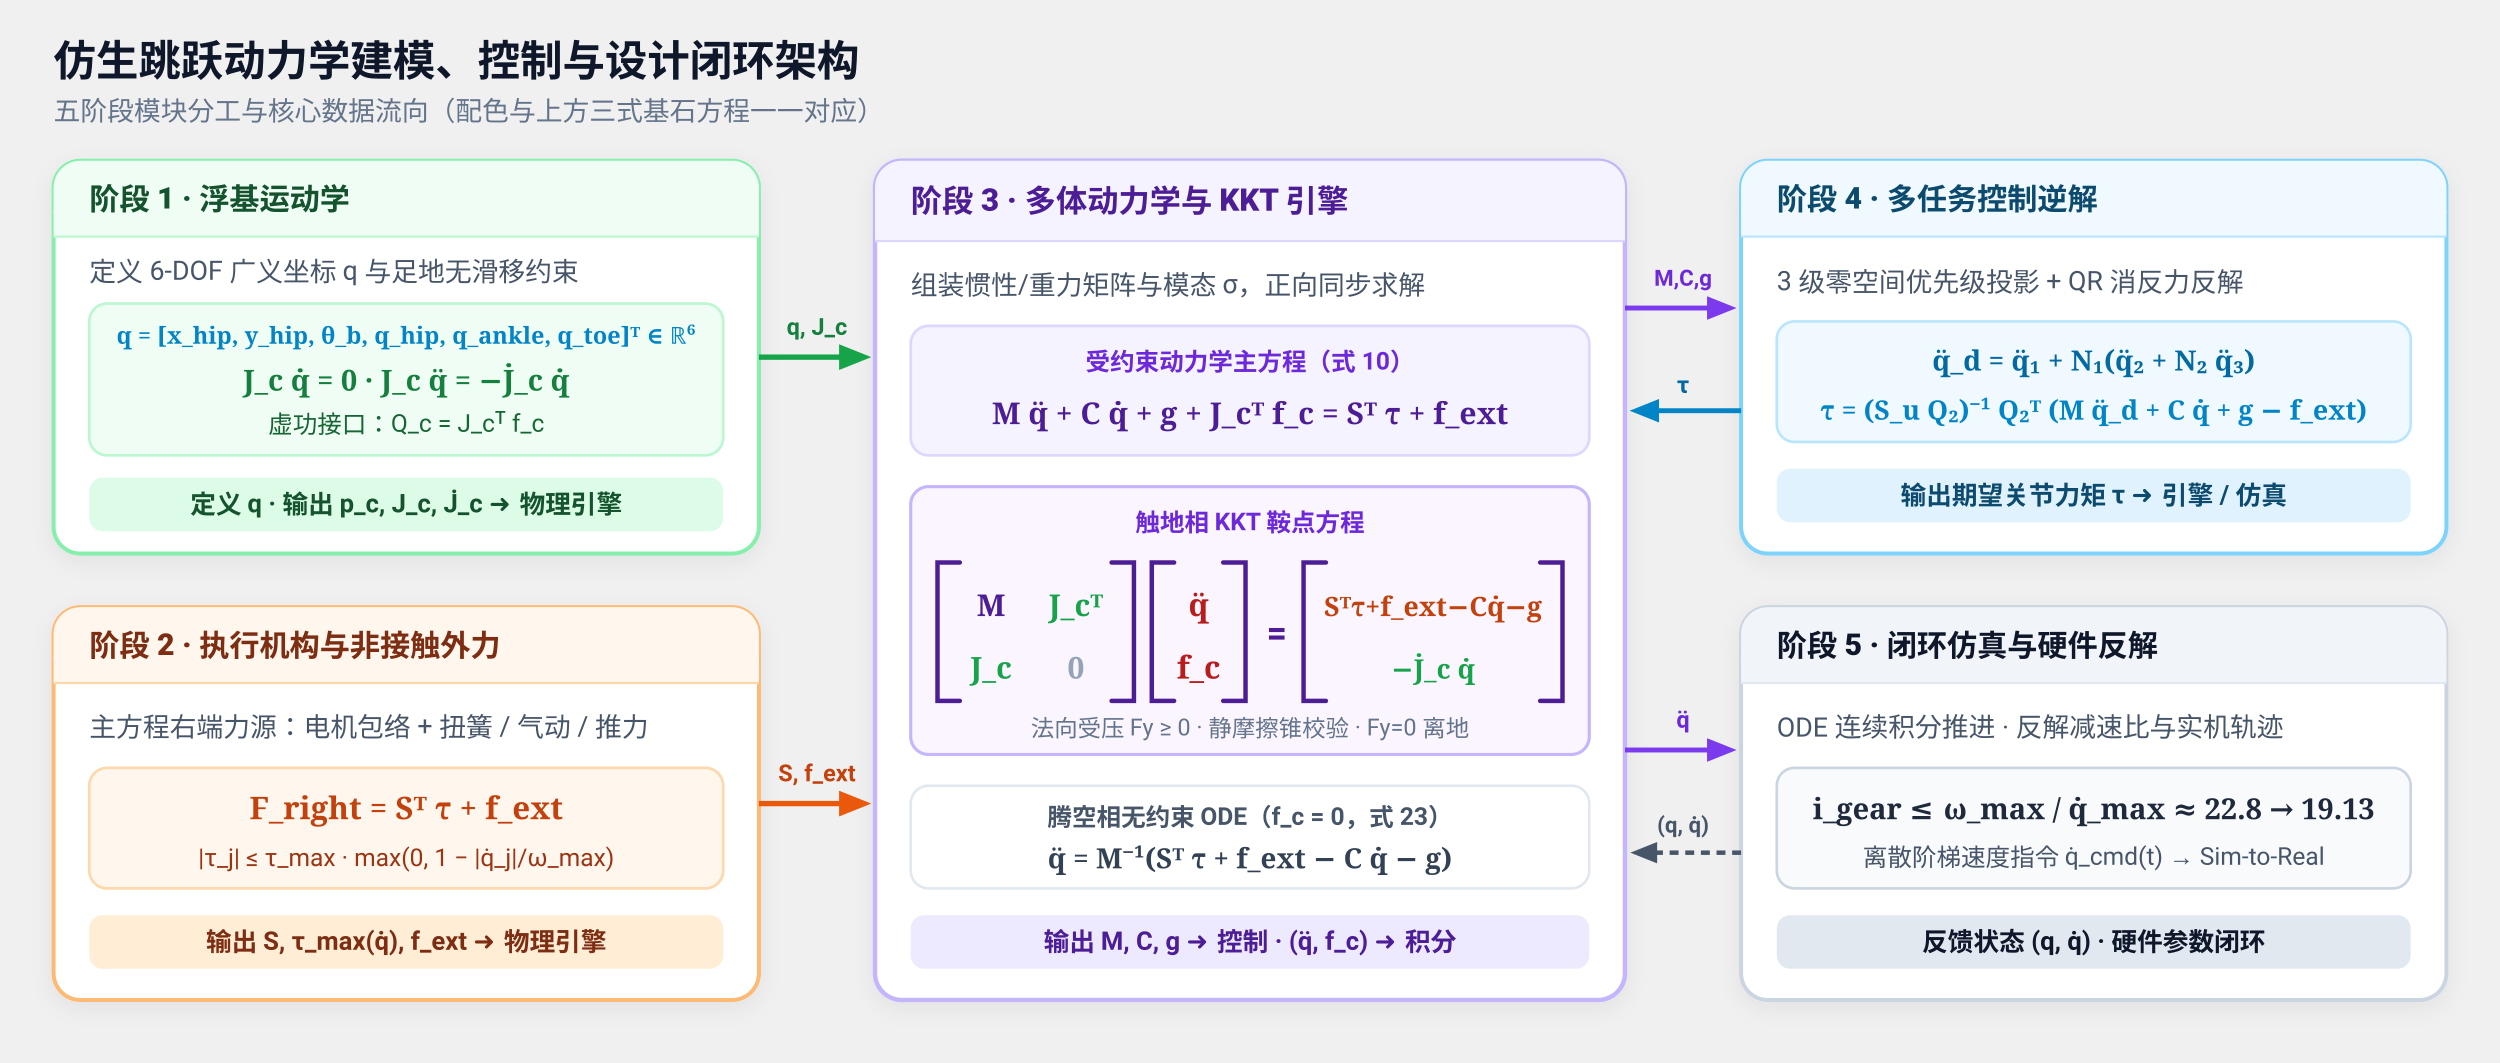
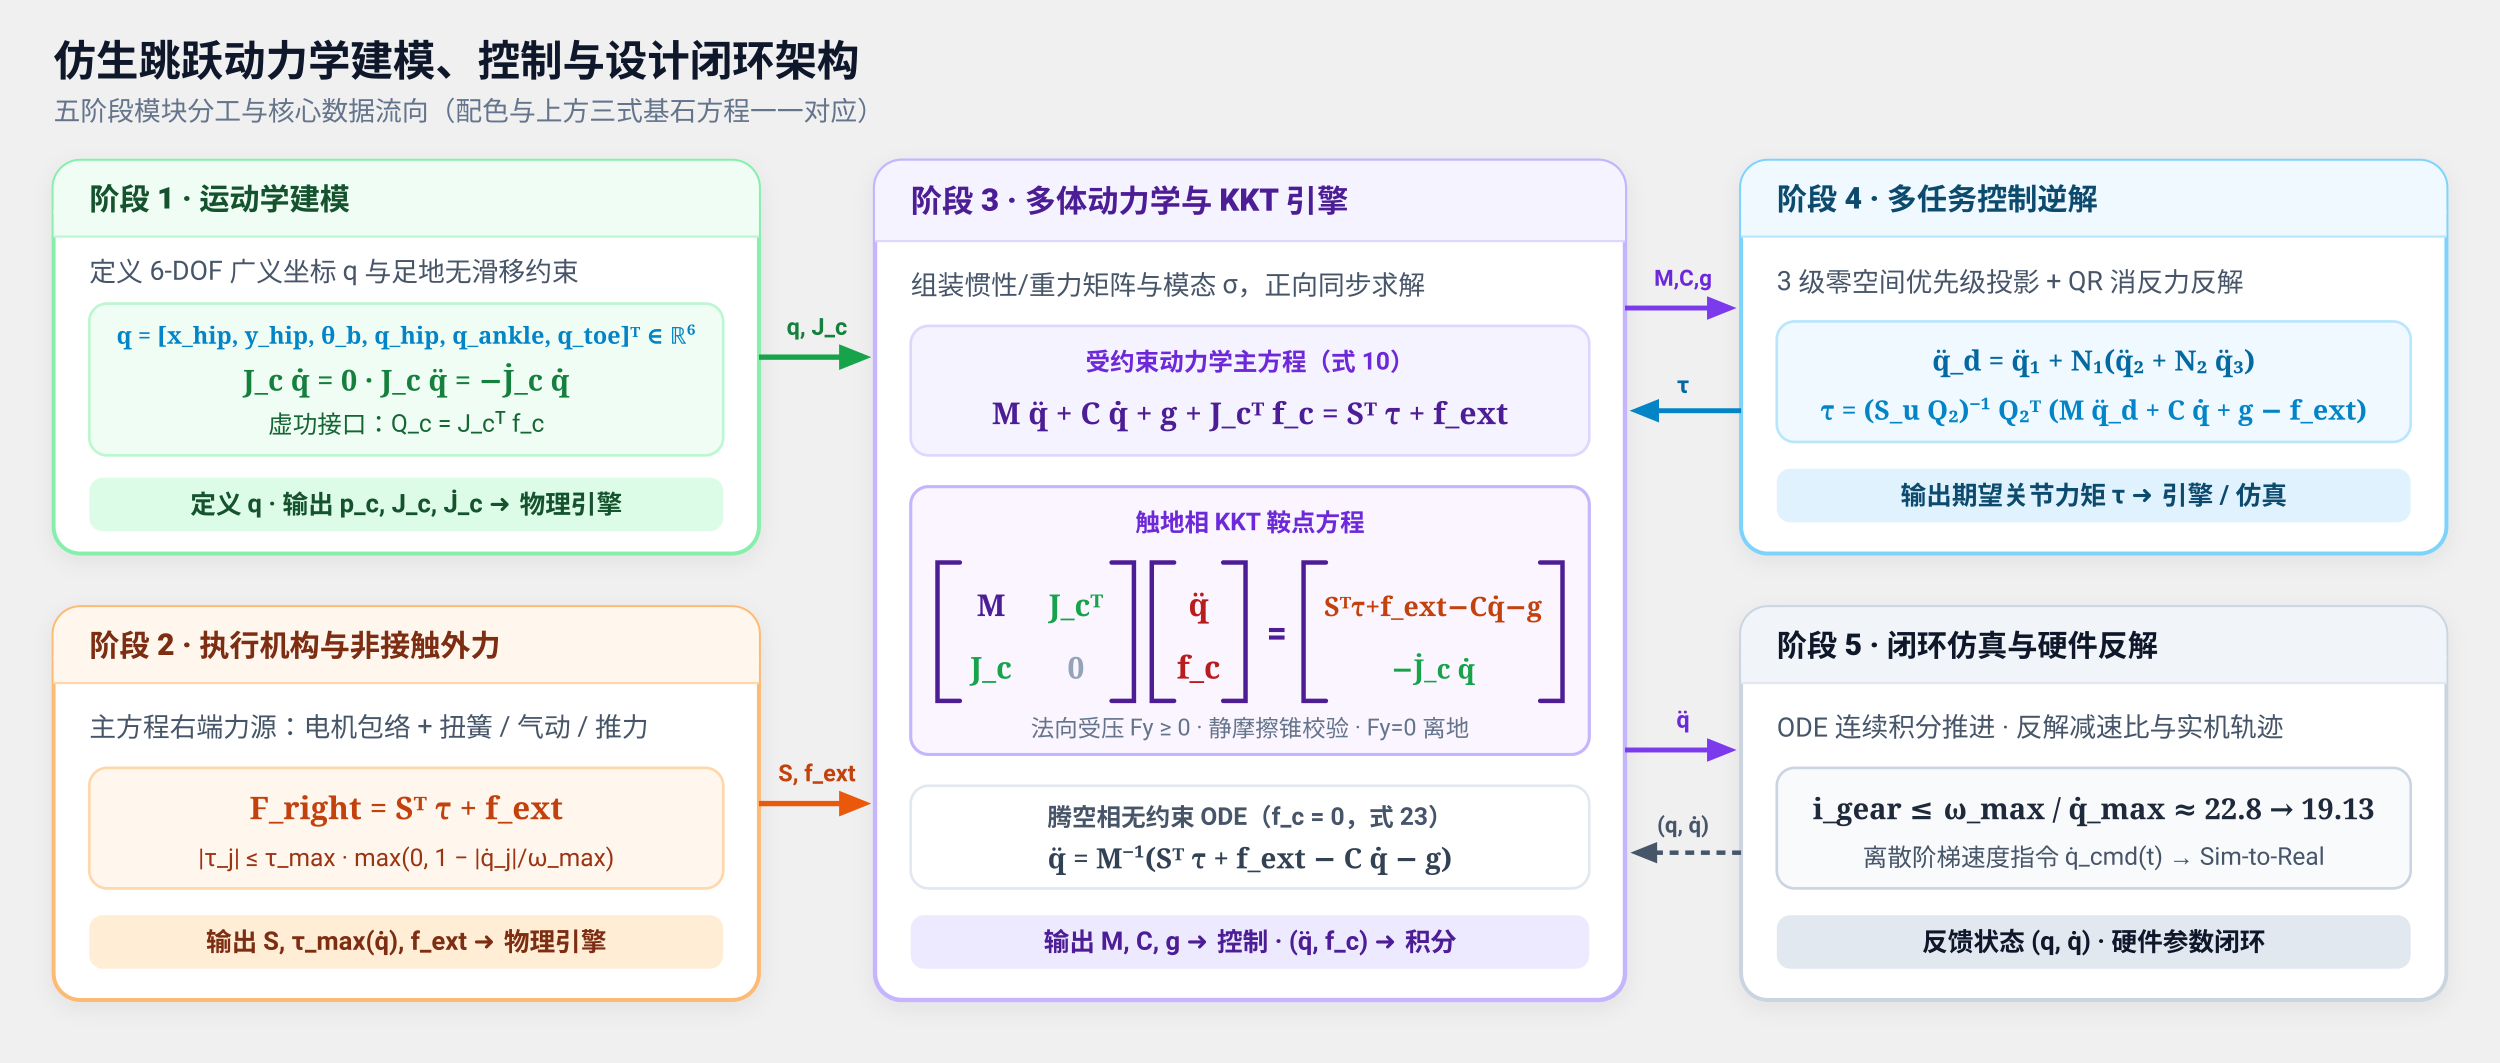
<svg xmlns="http://www.w3.org/2000/svg" viewBox="0 0 1120 476" width="100%" height="auto" style="background:#f8fafc; font-family:-apple-system,BlinkMacSystemFont,'Segoe UI',Roboto,'Helvetica Neue',Arial,sans-serif;">
  <defs>
    <filter id="cardShadow" x="-4%" y="-4%" width="108%" height="112%" filterUnits="userSpaceOnUse">
      <feDropShadow dx="0" dy="3" stdDeviation="5" flood-opacity="0.06" />
    </filter>
    <marker id="arrGreen" viewBox="0 0 10 10" refX="7" refY="5" markerWidth="6" markerHeight="6" orient="auto-start-reverse">
      <path d="M 0 1 L 10 5 L 0 9 z" fill="#16a34a" />
    </marker>
    <marker id="arrOrange" viewBox="0 0 10 10" refX="7" refY="5" markerWidth="6" markerHeight="6" orient="auto-start-reverse">
      <path d="M 0 1 L 10 5 L 0 9 z" fill="#ea580c" />
    </marker>
    <marker id="arrPurple" viewBox="0 0 10 10" refX="7" refY="5" markerWidth="6" markerHeight="6" orient="auto-start-reverse">
      <path d="M 0 1 L 10 5 L 0 9 z" fill="#7c3aed" />
    </marker>
    <marker id="arrBlue" viewBox="0 0 10 10" refX="7" refY="5" markerWidth="6" markerHeight="6" orient="auto-start-reverse">
      <path d="M 0 1 L 10 5 L 0 9 z" fill="#0284c7" />
    </marker>
    <marker id="arrSlate" viewBox="0 0 10 10" refX="7" refY="5" markerWidth="6" markerHeight="6" orient="auto-start-reverse">
      <path d="M 0 1 L 10 5 L 0 9 z" fill="#475569" />
    </marker>
  </defs>
  <text x="24" y="34" font-size="19" font-weight="800" fill="#0f172a">仿生跳跃动力学建模、控制与设计闭环架构</text>
  <text x="24" y="54" font-size="12" fill="#64748b">五阶段模块分工与核心数据流向（配色与上方三式基石方程一一对应）</text>
  <g transform="translate(24, 72)">
    <rect width="316" height="176" rx="12" fill="#ffffff" stroke="#86efac" stroke-width="1.8" filter="url(#cardShadow)" />
    <rect x="0" y="0" width="316" height="34" rx="12" fill="#f0fdf4" />
    <rect x="0" y="22" width="316" height="12" fill="#f0fdf4" />
    <line x1="0" y1="34" x2="316" y2="34" stroke="#bbf7d0" stroke-width="1" />
-     <text x="16" y="22" font-size="13.5" font-weight="800" fill="#14532d">阶段 1 · 浮基运动学</text>
+     <text x="16" y="22" font-size="13.5" font-weight="800" fill="#14532d">阶段 1 · 运动学建模</text>
    <text x="16" y="54" font-size="12" fill="#475569">定义 6-DOF 广义坐标 q 与足地无滑移约束</text>
    <rect x="16" y="64" width="284" height="68" rx="8" fill="#f0fdf4" stroke="#bbf7d0" stroke-width="1.2" />
    <text x="158" y="82" text-anchor="middle" font-size="10.5" font-weight="700" fill="#0284c7" font-family="ui-serif, Georgia, serif">q = [x_hip, y_hip, θ_b, q_hip, q_ankle, q_toe]ᵀ ∈ ℝ⁶</text>
    <text x="158" y="103" text-anchor="middle" font-size="13" font-weight="700" fill="#15803d" font-family="ui-serif, Georgia, serif">J_c q̇ = 0   ·   J_c q̈ = −J̇_c q̇</text>
    <text x="158" y="122" text-anchor="middle" font-size="11" fill="#166534">虚功接口：Q_c = J_cᵀ f_c</text>
    <rect x="16" y="142" width="284" height="24" rx="6" fill="#dcfce7" />
    <text x="158" y="158" text-anchor="middle" font-size="11.5" font-weight="700" fill="#14532d">定义 q · 输出 p_c, J_c, J̇_c ➜ 物理引擎</text>
  </g>
  <g transform="translate(24, 272)">
    <rect width="316" height="176" rx="12" fill="#ffffff" stroke="#fdba74" stroke-width="1.8" filter="url(#cardShadow)" />
    <rect x="0" y="0" width="316" height="34" rx="12" fill="#fff7ed" />
    <rect x="0" y="22" width="316" height="12" fill="#fff7ed" />
    <line x1="0" y1="34" x2="316" y2="34" stroke="#fed7aa" stroke-width="1" />
    <text x="16" y="22" font-size="13.5" font-weight="800" fill="#7c2d12">阶段 2 · 执行机构与非接触外力</text>
    <text x="16" y="58" font-size="12" fill="#475569">主方程右端力源：电机包络 + 扭簧 / 气动 / 推力</text>
    <rect x="16" y="72" width="284" height="54" rx="8" fill="#fff7ed" stroke="#fed7aa" stroke-width="1.2" />
    <text x="158" y="95" text-anchor="middle" font-size="14" font-weight="700" fill="#c2410c" font-family="ui-serif, Georgia, serif">F_right = Sᵀ τ + f_ext</text>
    <text x="158" y="116" text-anchor="middle" font-size="11" fill="#9a3412">|τ_j| ≤ τ_max · max(0, 1 − |q̇_j|/ω_max)</text>
    <rect x="16" y="138" width="284" height="24" rx="6" fill="#ffedd5" />
    <text x="158" y="154" text-anchor="middle" font-size="11.5" font-weight="700" fill="#7c2d12">输出 S, τ_max(q̇), f_ext ➜ 物理引擎</text>
  </g>
  <g transform="translate(392, 72)">
    <rect width="336" height="376" rx="12" fill="#ffffff" stroke="#c4b5fd" stroke-width="2" filter="url(#cardShadow)" />
    <rect x="0" y="0" width="336" height="36" rx="12" fill="#f5f3ff" />
    <rect x="0" y="24" width="336" height="12" fill="#f5f3ff" />
    <line x1="0" y1="36" x2="336" y2="36" stroke="#ddd6fe" stroke-width="1" />
    <text x="16" y="23" font-size="14" font-weight="800" fill="#4c1d95">阶段 3 · 多体动力学与 KKT 引擎</text>
    <text x="16" y="60" font-size="12" fill="#475569">组装惯性/重力矩阵与模态 σ，正向同步求解</text>
    <rect x="16" y="74" width="304" height="58" rx="8" fill="#f5f3ff" stroke="#ddd6fe" stroke-width="1.2" />
    <text x="168" y="94" text-anchor="middle" font-size="11" font-weight="700" fill="#6d28d9">受约束动力学主方程（式 10）</text>
    <text x="168" y="118" text-anchor="middle" font-size="13.5" font-weight="800" fill="#4c1d95" font-family="ui-serif, Georgia, serif">M q̈ + C q̇ + g + J_cᵀ f_c = Sᵀ τ + f_ext</text>
    <rect x="16" y="146" width="304" height="120" rx="8" fill="#faf5ff" stroke="#c4b5fd" stroke-width="1.4" />
    <text x="168" y="166" text-anchor="middle" font-size="11" font-weight="700" fill="#6d28d9">触地相 KKT 鞍点方程</text>
    <path d="M 38 180 L 28 180 L 28 242 L 38 242" fill="none" stroke="#4c1d95" stroke-width="2" stroke-linecap="round" />
    <path d="M 106 180 L 116 180 L 116 242 L 106 242" fill="none" stroke="#4c1d95" stroke-width="2" stroke-linecap="round" />
    <g font-family="ui-serif, Georgia, serif" font-size="13.5" font-weight="700" text-anchor="middle">
      <text x="52" y="204" fill="#4c1d95">M</text>
      <text x="90" y="204" fill="#16a34a">J_cᵀ</text>
      <text x="52" y="232" fill="#16a34a">J_c</text>
      <text x="90" y="232" fill="#94a3b8">0</text>
    </g>
    <path d="M 134 180 L 124 180 L 124 242 L 134 242" fill="none" stroke="#4c1d95" stroke-width="2" stroke-linecap="round" />
    <path d="M 156 180 L 166 180 L 166 242 L 156 242" fill="none" stroke="#4c1d95" stroke-width="2" stroke-linecap="round" />
    <g font-family="ui-serif, Georgia, serif" font-size="14" font-weight="800" text-anchor="middle" fill="#b91c1c">
      <text x="145" y="204">q̈</text>
      <text x="145" y="232">f_c</text>
    </g>
    <text x="180" y="217" text-anchor="middle" font-size="16" font-weight="700" fill="#4c1d95">=</text>
    <path d="M 202 180 L 192 180 L 192 242 L 202 242" fill="none" stroke="#4c1d95" stroke-width="2" stroke-linecap="round" />
    <path d="M 298 180 L 308 180 L 308 242 L 298 242" fill="none" stroke="#4c1d95" stroke-width="2" stroke-linecap="round" />
    <g font-family="ui-serif, Georgia, serif" font-size="12" font-weight="700" text-anchor="middle">
      <text x="250" y="204" fill="#c2410c">Sᵀτ+f_ext−Cq̇−g</text>
      <text x="250" y="232" fill="#16a34a">−J̇_c q̇</text>
    </g>
    <text x="168" y="258" text-anchor="middle" font-size="10.5" fill="#64748b">法向受压 Fy ≥ 0 · 静摩擦锥校验 · Fy=0 离地</text>
    <rect x="16" y="280" width="304" height="46" rx="8" fill="#ffffff" stroke="#e2e8f0" stroke-width="1.2" />
    <text x="168" y="298" text-anchor="middle" font-size="11" font-weight="700" fill="#475569">腾空相无约束 ODE（f_c = 0，式 23）</text>
    <text x="168" y="317" text-anchor="middle" font-size="12.5" font-weight="700" fill="#334155" font-family="ui-serif, Georgia, serif">q̈ = M⁻¹(Sᵀ τ + f_ext − C q̇ − g)</text>
    <rect x="16" y="338" width="304" height="24" rx="6" fill="#ede9fe" />
    <text x="168" y="354" text-anchor="middle" font-size="11.5" font-weight="700" fill="#4c1d95">输出 M, C, g ➜ 控制 · (q̈, f_c) ➜ 积分</text>
  </g>
  <g transform="translate(780, 72)">
    <rect width="316" height="176" rx="12" fill="#ffffff" stroke="#7dd3fc" stroke-width="1.8" filter="url(#cardShadow)" />
    <rect x="0" y="0" width="316" height="34" rx="12" fill="#f0f9ff" />
    <rect x="0" y="22" width="316" height="12" fill="#f0f9ff" />
    <line x1="0" y1="34" x2="316" y2="34" stroke="#bae6fd" stroke-width="1" />
    <text x="16" y="22" font-size="13.5" font-weight="800" fill="#0c4a6e">阶段 4 · 多任务控制逆解</text>
    <text x="16" y="58" font-size="12" fill="#475569">3 级零空间优先级投影 + QR 消反力反解</text>
    <rect x="16" y="72" width="284" height="54" rx="8" fill="#f0f9ff" stroke="#bae6fd" stroke-width="1.2" />
    <text x="158" y="94" text-anchor="middle" font-size="12.5" font-weight="700" fill="#0369a1" font-family="ui-serif, Georgia, serif">q̈_d = q̈₁ + N₁(q̈₂ + N₂ q̈₃)</text>
    <text x="158" y="116" text-anchor="middle" font-size="12" font-weight="700" fill="#0284c7" font-family="ui-serif, Georgia, serif">τ = (S_u Q₂)⁻¹ Q₂ᵀ (M q̈_d + C q̇ + g − f_ext)</text>
    <rect x="16" y="138" width="284" height="24" rx="6" fill="#e0f2fe" />
    <text x="158" y="154" text-anchor="middle" font-size="11.5" font-weight="700" fill="#0c4a6e">输出期望关节力矩 τ ➜ 引擎 / 仿真</text>
  </g>
  <g transform="translate(780, 272)">
    <rect width="316" height="176" rx="12" fill="#ffffff" stroke="#cbd5e1" stroke-width="1.8" filter="url(#cardShadow)" />
    <rect x="0" y="0" width="316" height="34" rx="12" fill="#f1f5f9" />
    <rect x="0" y="22" width="316" height="12" fill="#f1f5f9" />
    <line x1="0" y1="34" x2="316" y2="34" stroke="#e2e8f0" stroke-width="1" />
    <text x="16" y="22" font-size="13.5" font-weight="800" fill="#0f172a">阶段 5 · 闭环仿真与硬件反解</text>
    <text x="16" y="58" font-size="12" fill="#475569">ODE 连续积分推进 · 反解减速比与实机轨迹</text>
    <rect x="16" y="72" width="284" height="54" rx="8" fill="#f8fafc" stroke="#cbd5e1" stroke-width="1.2" />
    <text x="158" y="95" text-anchor="middle" font-size="13" font-weight="700" fill="#1e293b" font-family="ui-serif, Georgia, serif">i_gear ≤ ω_max / q̇_max ≈ 22.8 → 19.13</text>
    <text x="158" y="116" text-anchor="middle" font-size="11" fill="#475569">离散阶梯速度指令 q̇_cmd(t) → Sim-to-Real</text>
    <rect x="16" y="138" width="284" height="24" rx="6" fill="#e2e8f0" />
    <text x="158" y="154" text-anchor="middle" font-size="11.5" font-weight="700" fill="#0f172a">反馈状态 (q, q̇) · 硬件参数闭环</text>
  </g>
  <line x1="340" y1="160" x2="386" y2="160" stroke="#16a34a" stroke-width="2.4" marker-end="url(#arrGreen)" />
  <text x="366" y="150" text-anchor="middle" font-size="10.5" font-weight="700" fill="#15803d">q, J_c</text>
  <line x1="340" y1="360" x2="386" y2="360" stroke="#ea580c" stroke-width="2.4" marker-end="url(#arrOrange)" />
  <text x="366" y="350" text-anchor="middle" font-size="10.5" font-weight="700" fill="#c2410c">S, f_ext</text>
  <line x1="728" y1="138" x2="774" y2="138" stroke="#7c3aed" stroke-width="2.2" marker-end="url(#arrPurple)" />
  <text x="754" y="128" text-anchor="middle" font-size="10" font-weight="700" fill="#6d28d9">M,C,g</text>
  <line x1="780" y1="184" x2="734" y2="184" stroke="#0284c7" stroke-width="2.2" marker-end="url(#arrBlue)" />
  <text x="754" y="176" text-anchor="middle" font-size="10.5" font-weight="700" fill="#0369a1">τ</text>
  <line x1="728" y1="336" x2="774" y2="336" stroke="#7c3aed" stroke-width="2.2" marker-end="url(#arrPurple)" />
  <text x="754" y="326" text-anchor="middle" font-size="10.5" font-weight="700" fill="#6d28d9">q̈</text>
  <line x1="780" y1="382" x2="734" y2="382" stroke="#475569" stroke-width="2" stroke-dasharray="4,3" marker-end="url(#arrSlate)" />
  <text x="754" y="373" text-anchor="middle" font-size="10" font-weight="700" fill="#475569">(q, q̇)</text>
</svg>
